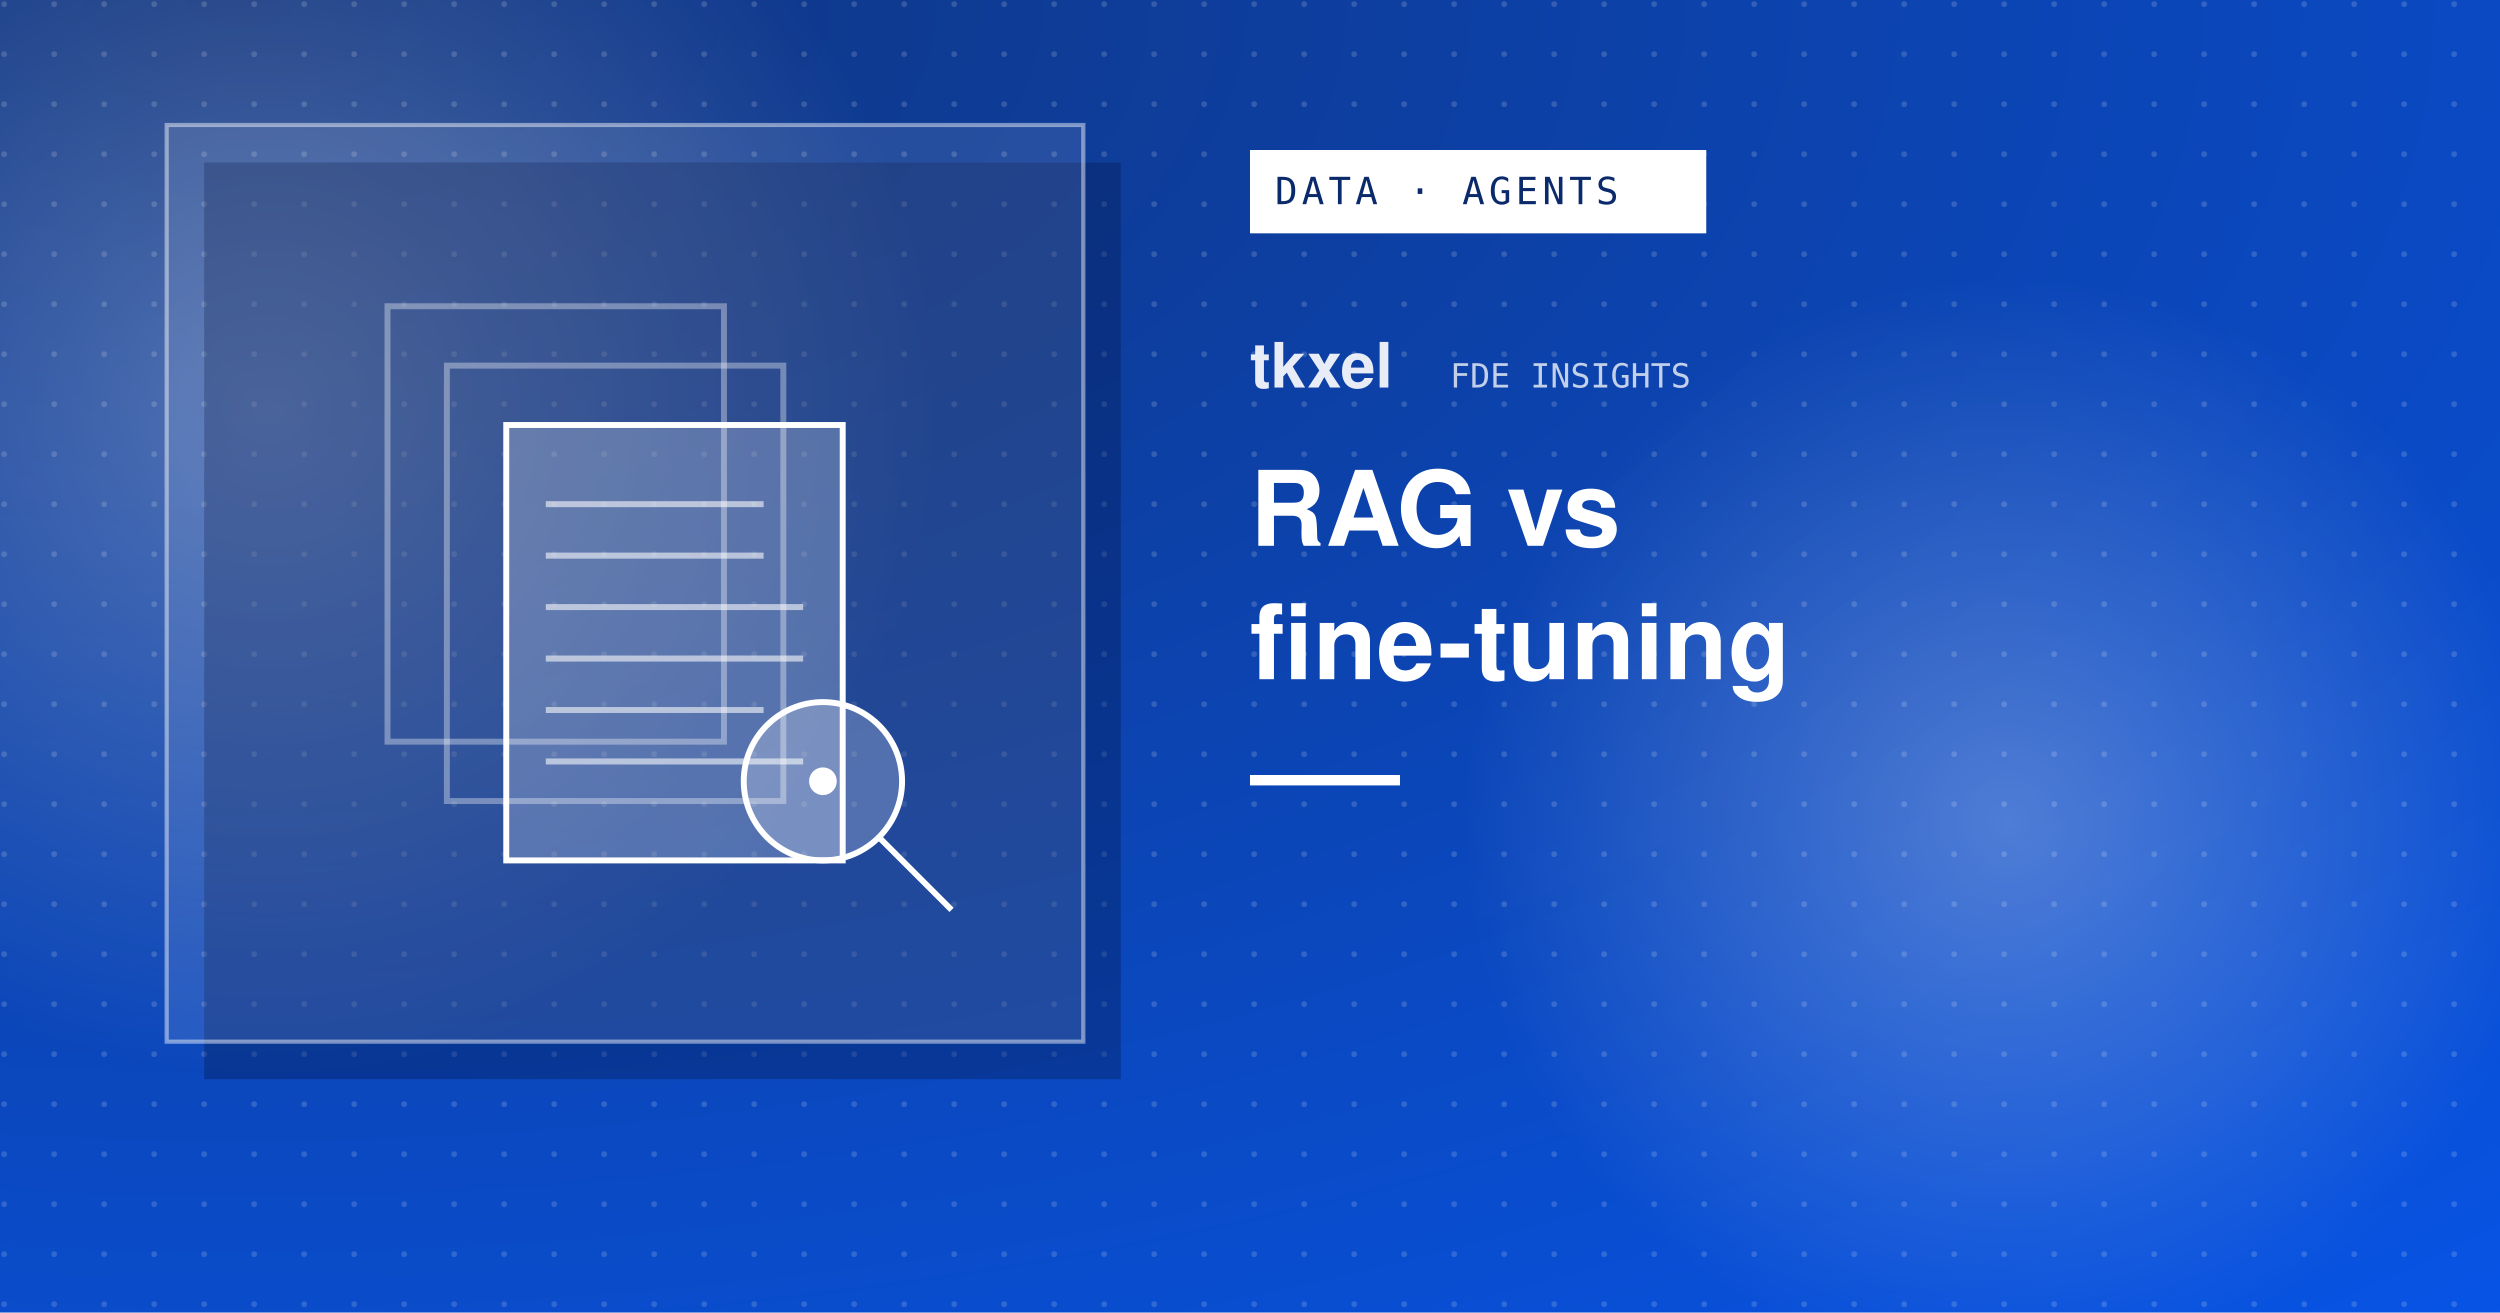
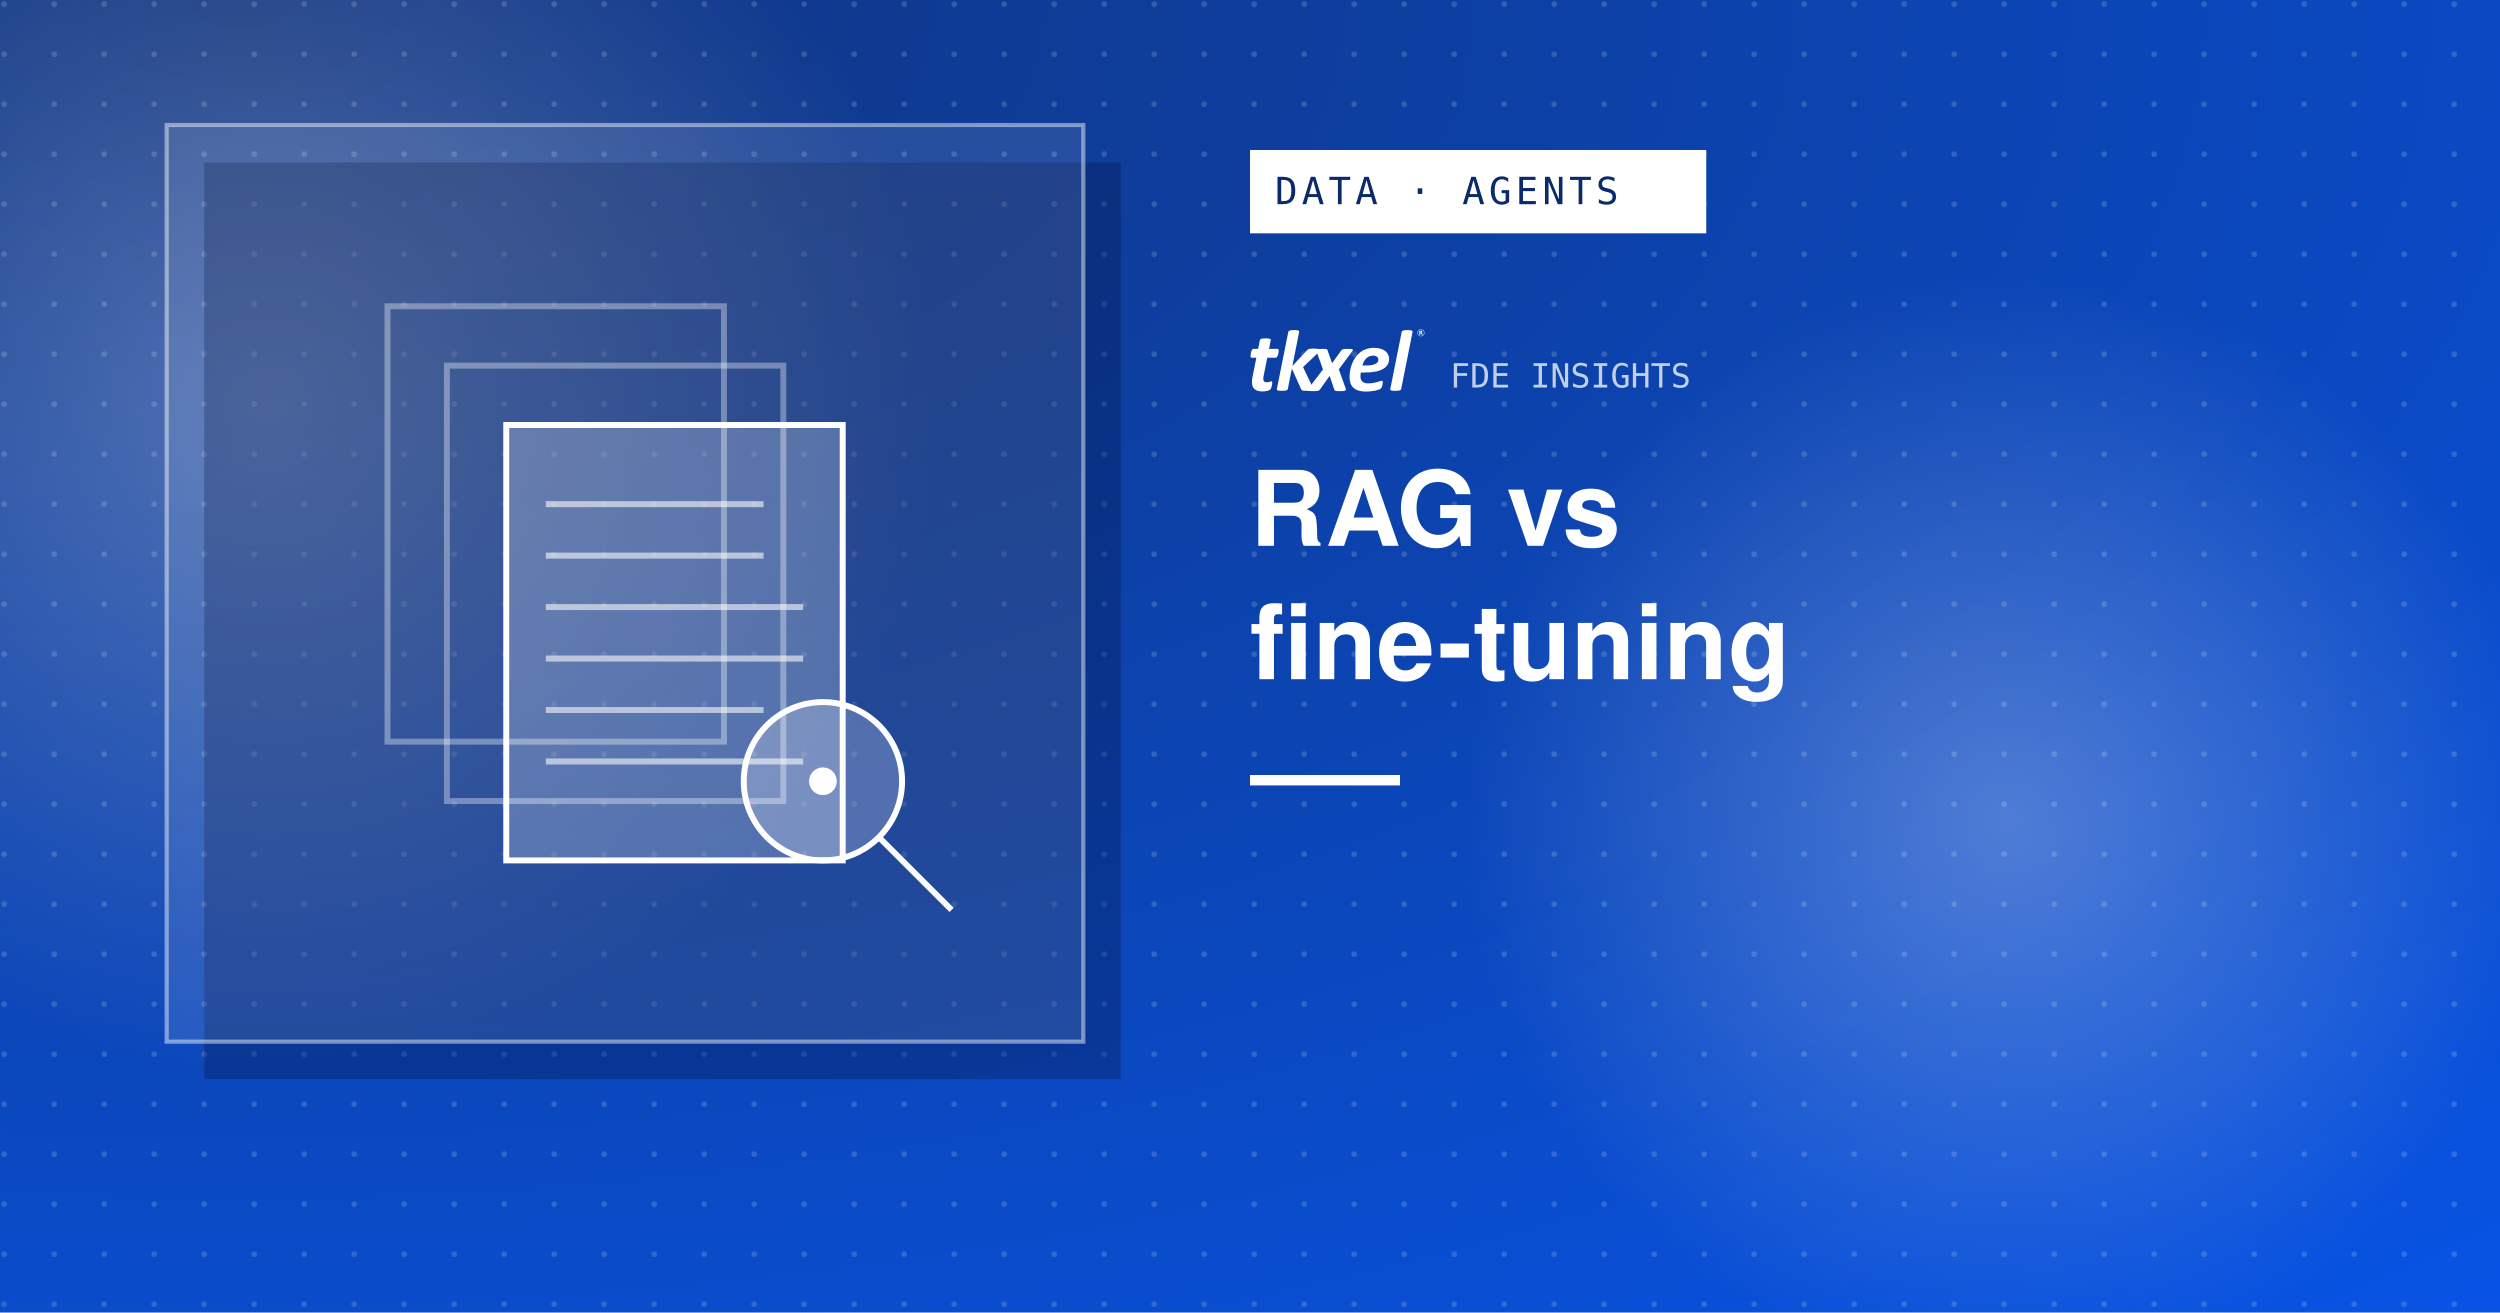
<svg xmlns="http://www.w3.org/2000/svg" viewBox="0 0 1200 630" role="img" aria-label="DATA · AGENTS illustration">
  <defs>
    <radialGradient id="bg" cx="10%" cy="0%" r="140%">
      <stop offset="0" stop-color="#10347E" />
      <stop offset="1" stop-color="#0755E9" />
    </radialGradient>
    <radialGradient id="glow">
      <stop offset="0" stop-color="#fff" stop-opacity=".28" />
      <stop offset="1" stop-color="#fff" stop-opacity="0" />
    </radialGradient>
    <pattern id="dots" width="24" height="24" patternUnits="userSpaceOnUse">
      <circle cx="2" cy="2" r="1.4" fill="rgba(255,255,255,.16)" />
    </pattern>
    <style>.m * { stroke-width: 3px; } .m [fill="rgba(255,255,255,.12)"] { fill: rgba(255,255,255,.22); }</style>
  </defs>
  <rect width="1200" height="630" fill="url(#bg)" />
  <circle cx="129" cy="196" r="320" fill="url(#glow)" />
  <circle cx="964" cy="395" r="260" fill="url(#glow)" />
  <rect width="1200" height="630" fill="url(#dots)" />
  <rect x="98" y="78" width="440" height="440" fill="rgba(4,24,77,.35)" />
  <rect x="80" y="60" width="440" height="440" fill="rgba(255,255,255,.10)" stroke="rgba(255,255,255,.45)" stroke-width="2" />
  <g class="m" transform="translate(110 90) scale(0.95)">
    <g fill="none" stroke="rgba(255,255,255,.35)" stroke-width="1.5">
      <rect x="80" y="60" width="170" height="220" />
      <rect x="110" y="90" width="170" height="220" />
      <line x1="160" y1="160" x2="270" y2="160" />
      <line x1="160" y1="186" x2="270" y2="186" />
      <line x1="160" y1="212" x2="290" y2="212" />
      <line x1="160" y1="238" x2="290" y2="238" />
      <line x1="160" y1="264" x2="270" y2="264" />
      <line x1="160" y1="290" x2="290" y2="290" />
    </g>
    <rect x="140" y="120" width="170" height="220" fill="rgba(255,255,255,.12)" stroke="#fff" stroke-width="1.5" />
    <g fill="none" stroke="rgba(255,255,255,.35)" stroke-width="1.5">
      <line x1="160" y1="160" x2="270" y2="160" />
      <line x1="160" y1="186" x2="270" y2="186" />
      <line x1="160" y1="212" x2="290" y2="212" />
      <line x1="160" y1="238" x2="290" y2="238" />
      <line x1="160" y1="264" x2="270" y2="264" />
      <line x1="160" y1="290" x2="290" y2="290" />
    </g>
    <circle cx="300" cy="300" r="40" fill="rgba(255,255,255,.12)" stroke="#fff" stroke-width="1.5" />
    <line x1="328" y1="328" x2="365" y2="365" stroke="#fff" stroke-width="3" />
    <circle cx="300" cy="300" r="7" fill="#fff" />
  </g>
  <text x="600" y="262" font-family="Plus Jakarta Sans, Helvetica, Arial, sans-serif" font-size="50" font-weight="800" fill="#fff">RAG vs</text>
  <text x="600" y="326" font-family="Plus Jakarta Sans, Helvetica, Arial, sans-serif" font-size="50" font-weight="800" fill="#fff">fine-tuning</text>
  <rect x="600" y="372" width="72" height="5" fill="#fff" />
  <rect x="600" y="72" width="219" height="40" fill="#fff" />
  <text x="612" y="98" font-family="IBM Plex Mono, Menlo, Consolas, monospace" font-size="18" letter-spacing="2" fill="#0B2A6B">DATA · AGENTS</text>
-   <text x="600" y="186" font-family="Plus Jakarta Sans, Helvetica, Arial, sans-serif" font-size="30" font-weight="700" fill="rgba(255,255,255,.9)">tkxel</text>
+   <svg x="600" y="158" width="84" height="30" viewBox="0 0 846.89 303.64">
+     <style>.lg0{fill:#FFFFFF;}.lg1{fill:none;stroke:#FFFFFF;stroke-width:2;}</style>
+     <path class="lg0" d="M36.93,300.01c-5.95-1.52-11.49-4.37-16.16-8.37c-4.44-3.95-7.83-8.96-9.8-14.52 c-2.34-6.94-3.43-14.25-3.25-21.56c0-1.56,0.09-3.36,0.23-5.38c0.14-2.02,0.37-4.18,0.73-6.43c0.32-2.3,0.64-4.6,1.01-6.9 c0.37-2.34,0.73-4.41,1.14-6.25l18.36-91.92H6.43c-0.78,0.05-1.56-0.09-2.24-0.37c-0.69-0.32-1.33-0.78-1.79-1.43 c-1.05-2.11-1.51-4.5-1.28-6.85c0.05-3.17,0.32-6.3,0.73-9.42c0.5-3.86,1.28-7.68,2.38-11.4c0.96-3.4,2.47-6.66,4.44-9.61 c0.64-1.19,1.6-2.16,2.75-2.85c1.14-0.69,2.47-1.1,3.8-1.15h22.62l8.42-42.06c0.27-1.42,1.01-2.76,2.01-3.81 c1.37-1.33,3.02-2.3,4.85-2.85c2.75-0.87,5.59-1.47,8.42-1.7c3.43-0.37,7.78-0.51,13-0.51c4.21-0.05,8.47,0.14,12.68,0.51 c2.7,0.18,5.31,0.78,7.83,1.7c1.51,0.51,2.79,1.52,3.71,2.85c0.64,1.15,0.82,2.53,0.5,3.81l-8.47,42.06h40.75 c0.96-0.09,1.92,0.05,2.79,0.46c0.87,0.41,1.6,1.06,2.11,1.88c0.96,2.11,1.37,4.46,1.28,6.76c-0.05,1.79-0.18,3.59-0.41,5.38 c-0.27,2.21-0.69,4.55-1.14,7.08c-0.5,2.57-1.19,5.1-2.01,7.63c-0.78,2.34-1.74,4.64-2.84,6.85c-0.92,1.88-2.15,3.58-3.57,5.05 c-0.55,0.6-1.24,1.1-1.97,1.43c-0.73,0.32-1.56,0.55-2.38,0.55H82.25L64.49,227.2c-0.41,2.11-0.82,4.59-1.14,7.49 c-0.32,2.34-0.5,4.69-0.5,7.08c-0.18,2.21,0.05,4.46,0.73,6.57c0.69,2.11,1.79,4.09,3.25,5.79c3.57,2.9,8.1,4.32,12.68,3.95 c2.88,0.05,5.77-0.18,8.65-0.73c2.11-0.41,4.21-0.97,6.23-1.7c1.74-0.64,3.25-1.19,4.53-1.7c1.14-0.46,2.34-0.74,3.57-0.74 c0.55,0,1.14,0.14,1.6,0.41c0.5,0.28,0.92,0.69,1.24,1.15c0.92,1.56,1.33,3.36,1.14,5.19c-0.05,3.03-0.32,6.07-0.87,9.1 c-0.55,3.31-1.28,6.62-2.24,9.84c-0.82,2.94-1.88,5.84-3.07,8.64c-0.82,2.16-2.06,4.09-3.57,5.79c-1.65,1.52-3.62,2.76-5.68,3.58 c-2.88,1.24-5.91,2.25-8.97,2.94c-3.66,0.87-7.37,1.56-11.08,2.02c-3.94,0.51-7.87,0.74-11.81,0.74 C51.67,302.72,44.2,301.85,36.93,300.01z M260.54,299.27c-2.75-0.14-5.4-0.64-8.01-1.47c-1.65-0.51-3.07-1.47-4.21-2.76 c-0.96-1.24-1.65-2.67-2.02-4.23l-44.55-99.32l-19.87,99.74c-0.41,1.38-1.19,2.67-2.24,3.68c-1.37,1.24-3.07,2.16-4.85,2.62 c-2.79,0.83-5.68,1.33-8.56,1.56c-3.53,0.37-7.83,0.51-12.86,0.51c-4.26,0.05-8.52-0.14-12.77-0.51 c-2.61-0.23-5.22-0.69-7.69-1.47c-1.51-0.37-2.79-1.29-3.71-2.53c-0.64-1.1-0.82-2.44-0.5-3.68L184.4,13.34 c0.27-1.42,0.96-2.71,1.88-3.81c1.33-1.33,3.02-2.34,4.85-2.85c2.79-0.87,5.68-1.52,8.56-1.79c4.3-0.46,8.65-0.69,13-0.64 c4.26-0.05,8.52,0.18,12.77,0.64c2.66,0.28,5.22,0.87,7.69,1.79c1.51,0.51,2.75,1.52,3.57,2.85c0.55,1.2,0.73,2.53,0.41,3.81 l-32.96,165.46l70.55-75.47c1.33-1.61,2.84-3.08,4.53-4.32c1.88-1.33,3.98-2.3,6.23-2.85c3.02-0.78,6.09-1.29,9.2-1.47 c3.57-0.28,8.06-0.41,13.42-0.41c5.22,0,9.61,0.14,13.09,0.41c2.79,0.14,5.54,0.6,8.24,1.38c1.56,0.41,3.02,1.24,4.12,2.44 c0.78,0.97,1.19,2.16,1.15,3.4c-0.18,2.85-1.19,5.61-2.84,7.91c-2.79,4.14-5.95,7.95-9.43,11.54L256,184.09l43.31,90.87 c1.24,2.85,2.24,5.84,2.98,8.87c0.5,1.93,0.78,3.91,0.87,5.93c0.05,1.61-0.46,3.12-1.37,4.41c-1.24,1.47-2.84,2.57-4.62,3.12 c-2.88,0.97-5.86,1.61-8.88,1.79c-3.71,0.37-8.42,0.51-14.06,0.51C268.55,299.59,264.02,299.5,260.54,299.27z" />
+     <path class="lg0" d="M527.55,299.03c-9.25-2.39-17.86-6.8-25.23-12.87c-6.87-5.93-12.09-13.51-15.2-22.06 c-3.57-10.2-5.31-20.96-5.08-31.81c0.05-10.16,0.96-20.32,2.66-30.34c1.78-10.89,4.67-21.56,8.56-31.9 c3.98-10.57,9.06-20.64,15.2-30.1c6.13-9.51,13.73-18.06,22.48-25.23c9.16-7.45,19.46-13.33,30.54-17.42 c12.68-4.55,26.05-6.76,39.51-6.53c11.17-0.23,22.34,1.29,33.06,4.55c8.29,2.53,15.98,6.57,22.71,12.04 c5.63,4.64,10.16,10.48,13.19,17.1c2.84,6.2,4.3,12.92,4.35,19.76c0.14,9.56-2.2,18.98-6.87,27.35 c-5.17,8.69-12.55,15.9-21.34,20.91c-11.4,6.53-23.85,11.03-36.76,13.42c-17.49,3.36-35.3,4.92-53.11,4.64h-19.46 c-0.55,3.26-1.01,6.43-1.28,9.61c-0.28,3.17-0.41,6.07-0.41,8.78c-0.37,4.69,0.27,9.38,1.79,13.79c1.51,4.41,3.94,8.5,7.1,11.95 c8.01,6.48,18.22,9.56,28.52,8.64c8.38,0.09,16.76-0.6,25.04-2.02c6.55-1.15,13.05-2.62,19.41-4.41 c5.54-1.61,10.16-3.08,13.83-4.41c2.56-1.06,5.27-1.75,8.01-2.02c0.69-0.05,1.37,0.05,1.97,0.28c0.64,0.28,1.19,0.64,1.6,1.19 c0.82,1.43,1.19,3.03,1.05,4.64c-0.05,2.76-0.23,5.52-0.64,8.23c-0.41,3.08-1.01,6.16-1.79,9.19c-0.73,2.94-1.74,5.79-2.98,8.55 c-0.96,2.3-2.33,4.37-4.12,6.11c-2.75,2.3-5.91,4-9.29,5.06c-5.31,1.93-10.76,3.49-16.25,4.64c-7.05,1.52-14.15,2.66-21.34,3.49 c-7.97,0.92-16.02,1.38-24.08,1.38C551,303.44,539.09,302.02,527.55,299.03z M577.18,132.37c-5.49,2.48-10.44,5.93-14.7,10.2 c-4.35,4.5-8.06,9.61-10.9,15.21c-3.07,5.98-5.54,12.23-7.28,18.71h17.72c9.48,0.14,18.95-0.6,28.3-2.21 c6.41-1.06,12.59-3.13,18.36-6.02c4.12-2.07,7.6-5.15,10.12-8.96c2.06-3.31,3.16-7.17,3.16-11.08c0.05-2.71-0.55-5.38-1.69-7.81 c-1.15-2.44-2.84-4.6-4.95-6.25c-5.59-4.09-12.41-6.07-19.32-5.61C589.59,128.42,583.14,129.71,577.18,132.37z M691.65,299.08 c-2.61-0.18-5.22-0.73-7.69-1.56c-1.51-0.46-2.79-1.38-3.71-2.62c-0.64-1.1-0.82-2.44-0.5-3.68l55.54-277.79 c0.27-1.42,0.96-2.71,1.88-3.81c1.37-1.33,3.02-2.34,4.85-2.85c2.79-0.87,5.63-1.47,8.56-1.79c4.3-0.46,8.65-0.69,13-0.64 c4.26-0.05,8.52,0.18,12.77,0.64c2.66,0.28,5.27,0.87,7.74,1.79c1.51,0.51,2.75,1.52,3.57,2.85c0.55,1.2,0.73,2.53,0.41,3.81 l-55.35,277.79c-0.27,1.43-1.01,2.71-2.01,3.68c-1.37,1.2-2.98,2.11-4.72,2.57c-2.75,0.83-5.59,1.33-8.47,1.56 c-3.53,0.37-7.83,0.51-12.87,0.51C700.3,299.67,695.95,299.49,691.65,299.08z M420.83,300.74c-2.66-0.14-5.27-0.6-7.83-1.29 c-1.47-0.32-2.79-1.15-3.71-2.34c-0.64-1.06-1.1-2.16-1.37-3.4l-22.8-66.55l-47.66,66.83c-0.78,1.19-1.74,2.3-2.84,3.26 c-1.56,1.15-3.39,1.89-5.26,2.21c-3.21,0.64-6.46,1.1-9.71,1.29c-4.03,0.28-9.39,0.41-16.16,0.41c-6.04,0-10.9-0.18-14.56-0.51 c-2.75-0.14-5.49-0.78-8.01-1.89c-0.73-0.28-1.33-0.73-1.74-1.42c-0.41-0.64-0.6-1.43-0.5-2.21c0.46-2.11,1.37-4.09,2.66-5.79 l71.65-93.81l-31.45-87.05c-0.78-1.98-1.05-4.14-0.87-6.25c0.18-0.87,0.6-1.7,1.14-2.39c0.55-0.69,1.28-1.24,2.11-1.56 c2.79-1.19,5.82-1.88,8.88-2.02c4.03-0.37,9.34-0.51,15.93-0.51c5.77,0,10.3,0.09,13.6,0.32c2.56,0.09,5.08,0.41,7.6,0.97 c1.42,0.23,2.66,0.92,3.57,2.02c0.69,1.06,1.24,2.25,1.56,3.49l21.98,62.97l45.42-62.97c0.82-1.1,1.74-2.07,2.75-2.94 c1.37-1.01,2.98-1.75,4.67-2.11c2.7-0.64,5.45-1.06,8.24-1.29c3.39-0.28,7.97-0.41,13.73-0.41c6.46,0,11.63,0.14,15.52,0.41 c2.93,0.09,5.82,0.64,8.56,1.7c1.83,0.83,2.66,2.02,2.43,3.49c-0.55,2.21-1.6,4.27-3.07,6.02l-65.47,87.7l33.7,93.81 c0.69,1.89,0.82,3.95,0.41,5.93c-0.32,0.87-0.87,1.7-1.51,2.35c-0.69,0.64-1.51,1.15-2.38,1.47c-3.02,1.19-6.18,1.84-9.43,2.02 c-4.07,0.37-9.39,0.51-15.84,0.51C428.84,301.2,424.22,301.06,420.83,300.74z" />
+     <path class="lg1" d="M828.96,33.77c8.9,0,16.11-7.21,16.11-16.11c0-8.9-7.21-16.11-16.11-16.11s-16.11,7.21-16.11,16.11 C812.85,26.56,820.06,33.77,828.96,33.77z" />
+     <path class="lg0" d="M827.96,16.2c1,0,1.73-0.2,2.16-0.58c0.44-0.36,0.67-0.98,0.67-1.86c0-0.86-0.24-1.46-0.67-1.84 c-0.44-0.36-1.16-0.55-2.16-0.55h-2.04v4.82H827.96z M825.93,19.53v7.1h-4.84V7.87h7.39c2.48,0,4.28,0.42,5.42,1.26 c1.16,0.82,1.73,2.13,1.73,3.93c0,1.24-0.29,2.26-0.89,3.06c-0.6,0.78-1.49,1.38-2.71,1.75c0.67,0.16,1.26,0.51,1.78,1.04 c0.53,0.53,1.06,1.33,1.58,2.42l2.64,5.31h-5.15l-2.29-4.66c-0.46-0.93-0.93-1.58-1.4-1.91c-0.47-0.35-1.11-0.53-1.89-0.53H825.93 z" />
+   </svg>
  <text x="696" y="186" font-family="IBM Plex Mono, Menlo, monospace" font-size="16" fill="rgba(255,255,255,.75)">FDE INSIGHTS</text>
</svg>
